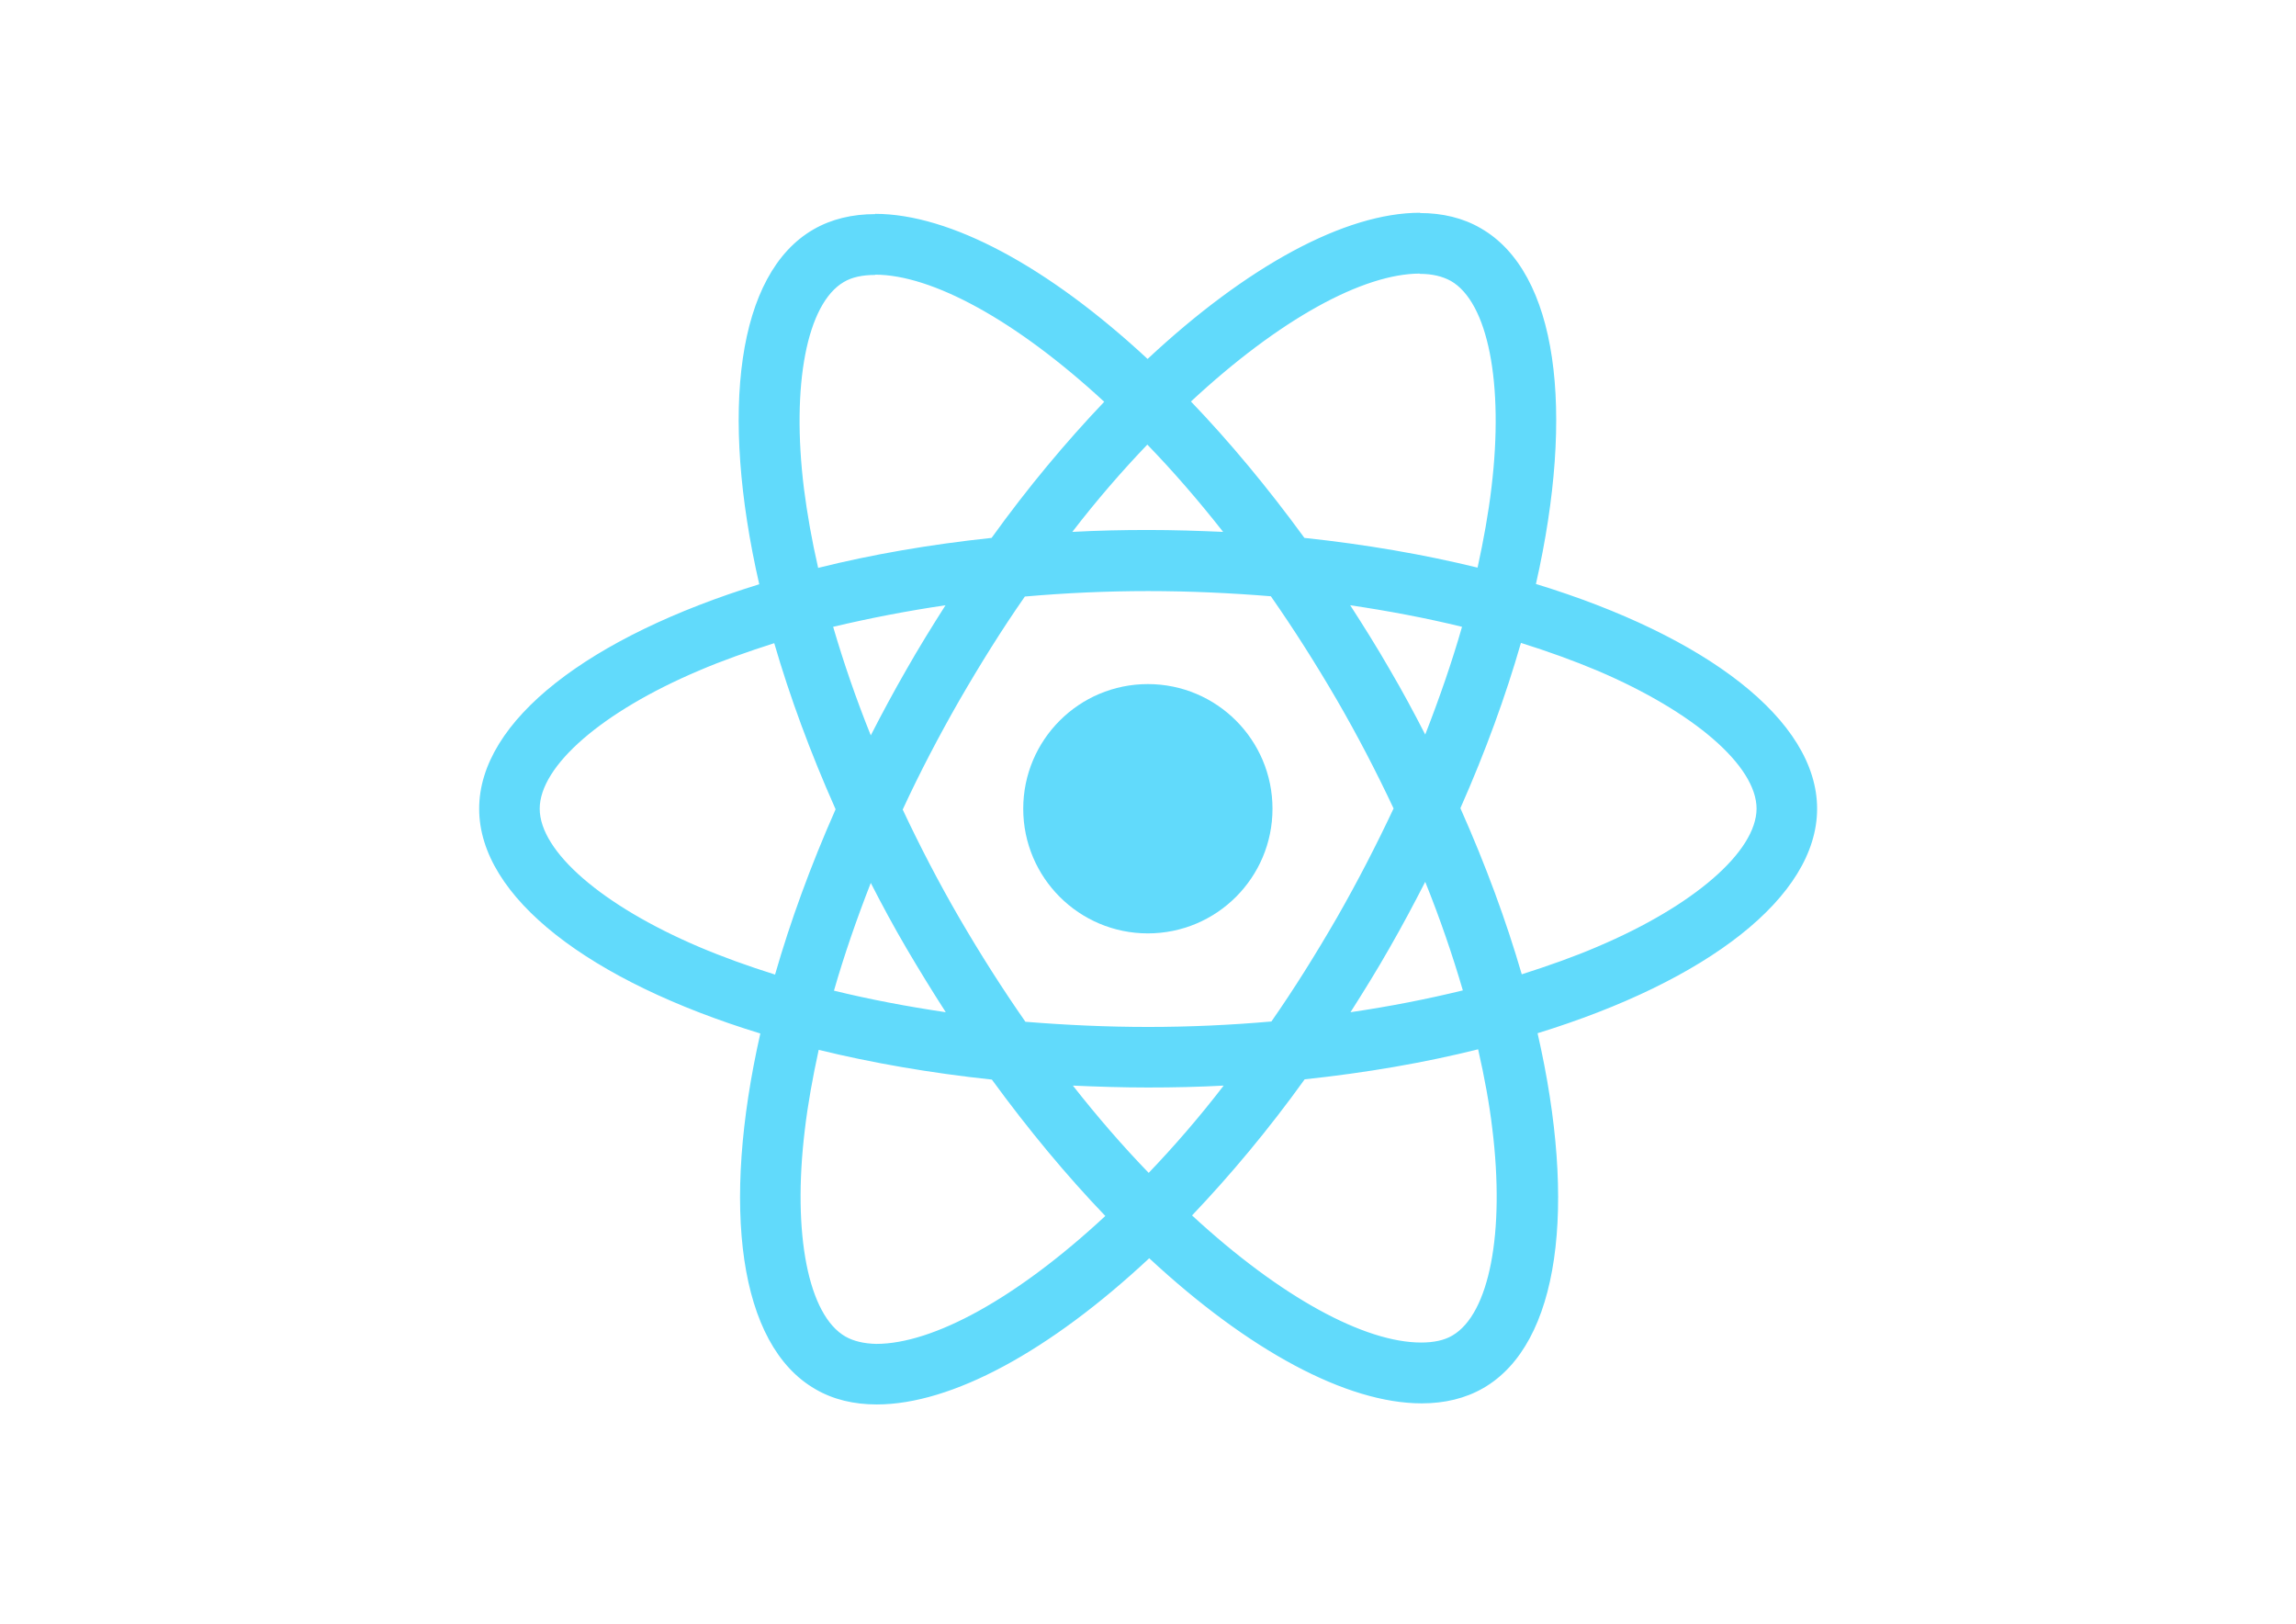
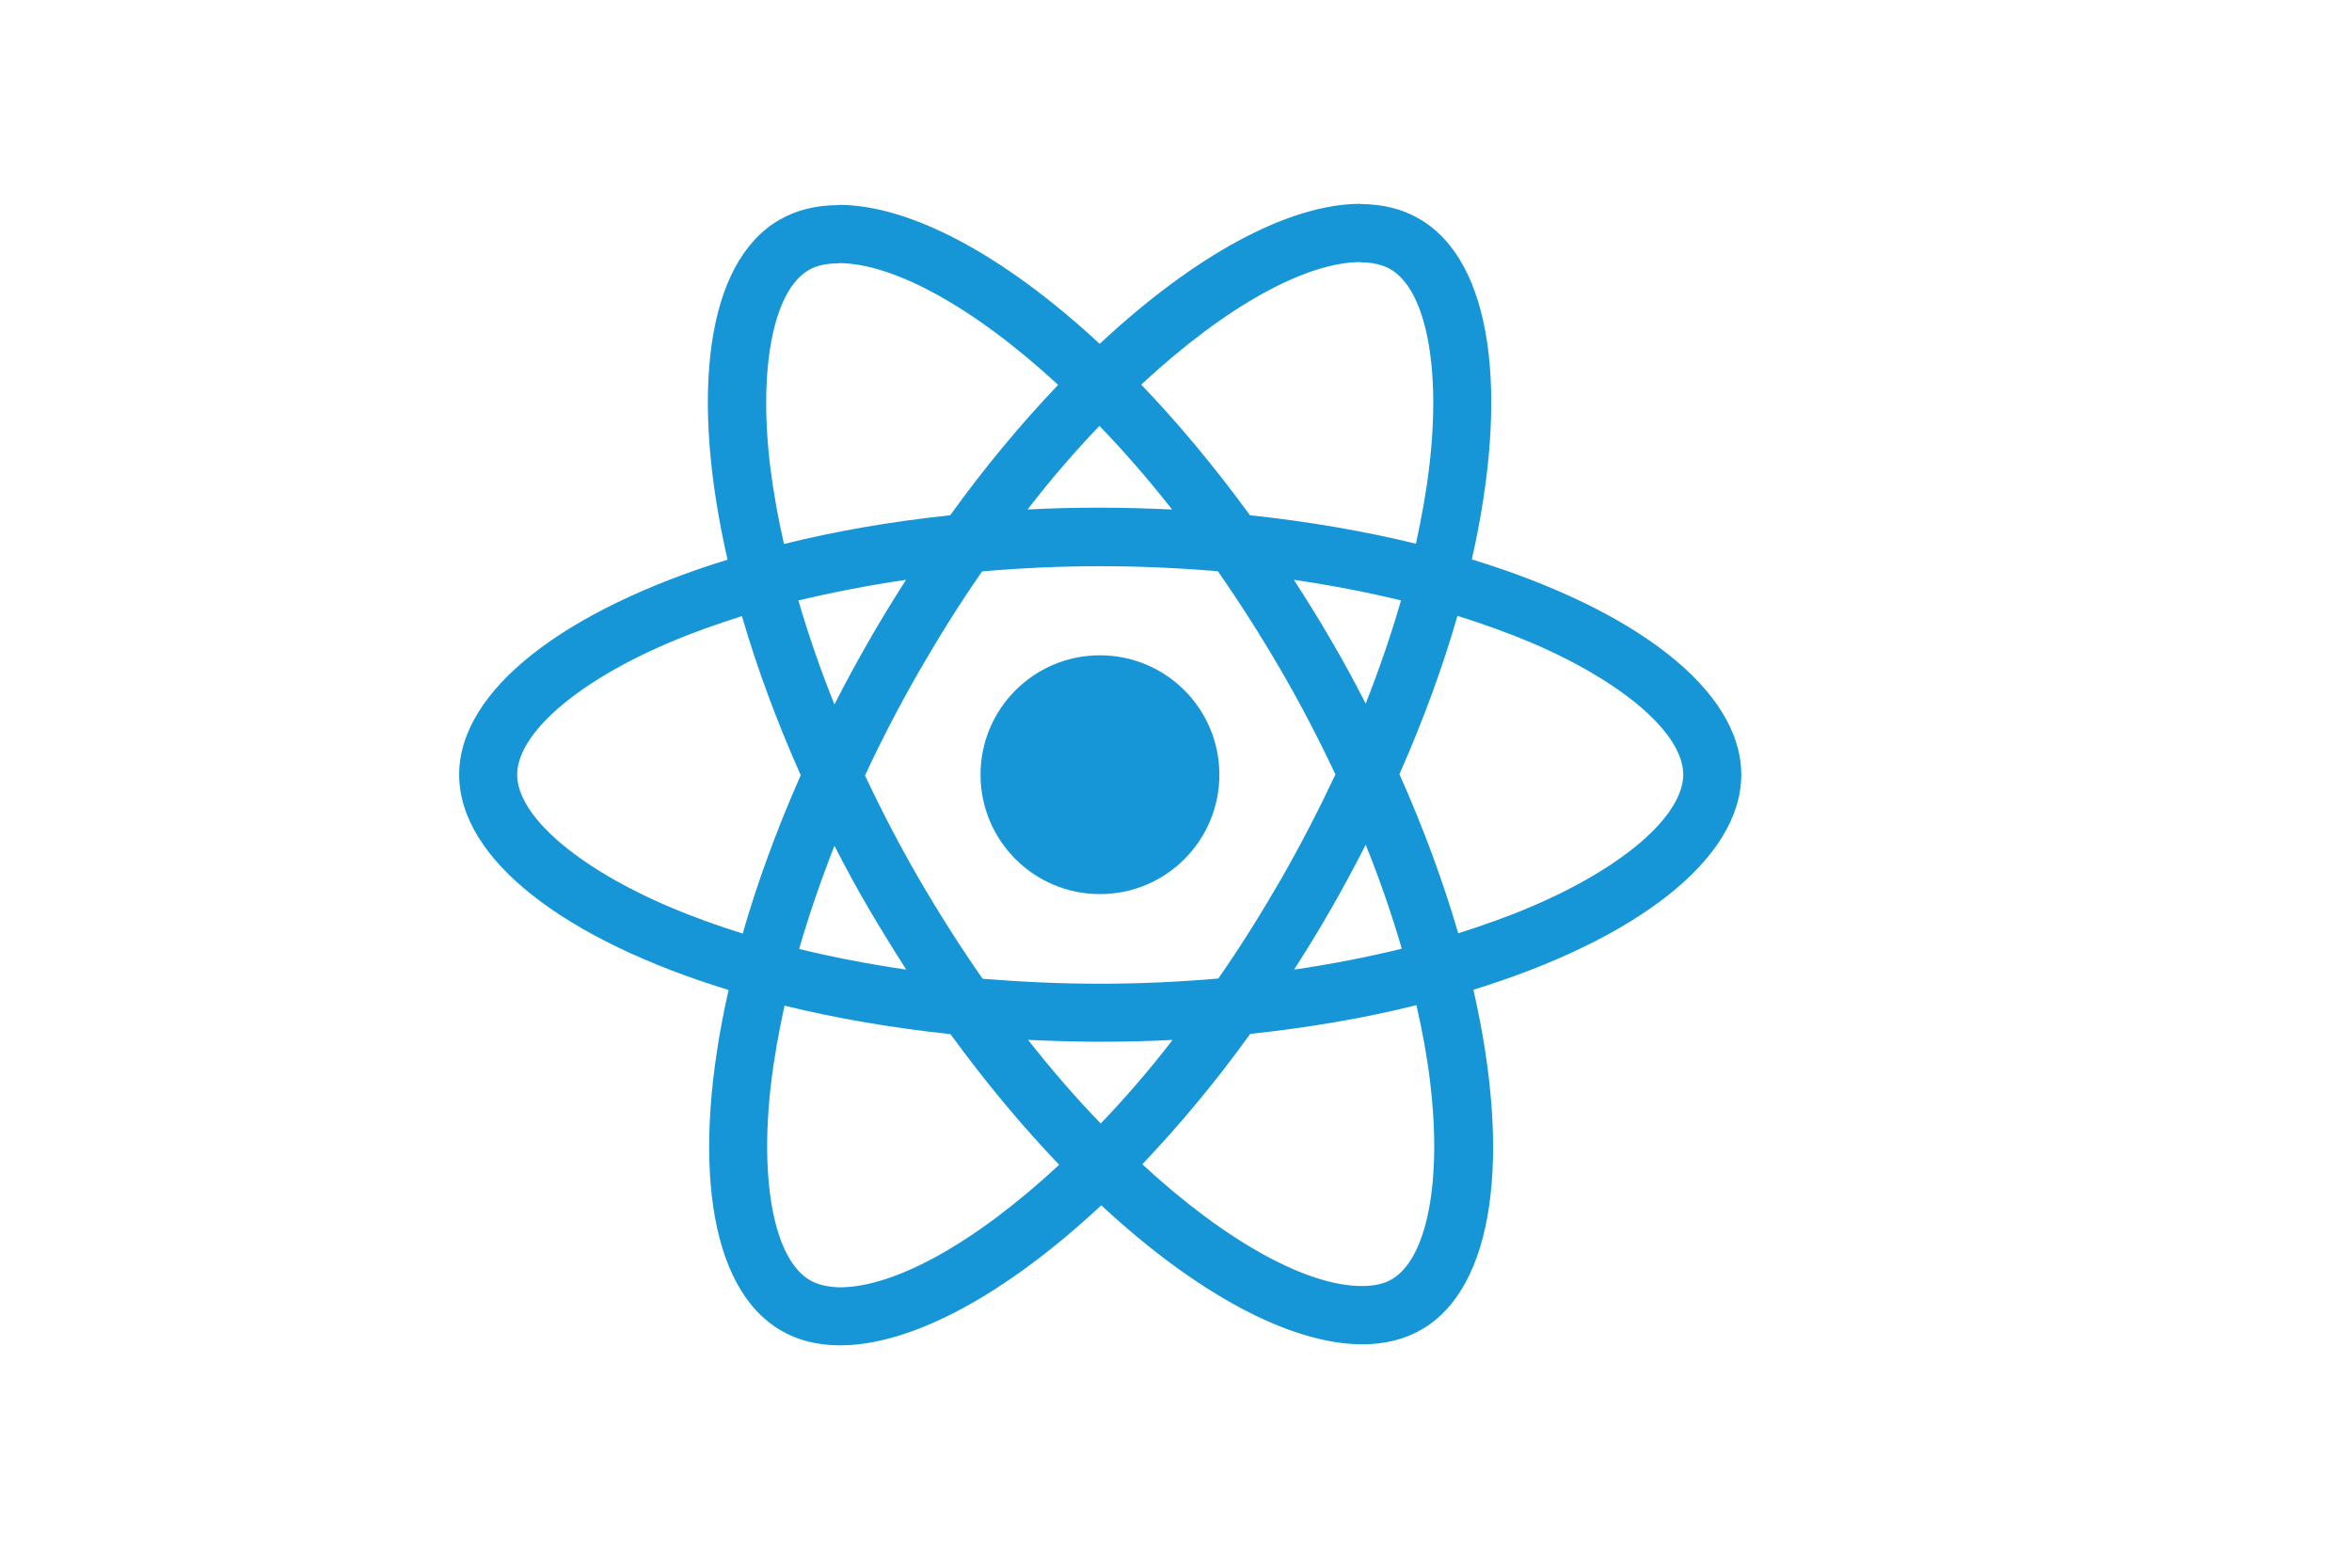
- <svg xmlns="http://www.w3.org/2000/svg" viewBox="0 0 841.9 595.3">
-   <g fill="#61DAFB">
+ <svg xmlns="http://www.w3.org/2000/svg" viewBox="0 0 900 600">
+   <g fill="#1796D7">
    <path d="M666.3 296.5c0-32.5-40.7-63.3-103.1-82.4 14.4-63.6 8-114.2-20.2-130.4-6.5-3.8-14.1-5.6-22.4-5.6v22.3c4.6 0 8.3.9 11.4 2.6 13.6 7.8 19.5 37.5 14.9 75.7-1.1 9.4-2.9 19.3-5.1 29.4-19.6-4.8-41-8.5-63.5-10.9-13.5-18.5-27.5-35.3-41.6-50 32.6-30.3 63.2-46.9 84-46.9V78c-27.5 0-63.5 19.6-99.9 53.6-36.4-33.8-72.4-53.2-99.9-53.2v22.3c20.7 0 51.4 16.5 84 46.6-14 14.7-28 31.4-41.3 49.9-22.6 2.4-44 6.1-63.6 11-2.3-10-4-19.7-5.2-29-4.7-38.2 1.1-67.9 14.6-75.8 3-1.8 6.9-2.6 11.5-2.6V78.5c-8.4 0-16 1.8-22.6 5.6-28.1 16.2-34.4 66.7-19.9 130.1-62.2 19.2-102.7 49.9-102.7 82.3 0 32.5 40.7 63.3 103.1 82.4-14.4 63.6-8 114.2 20.2 130.4 6.5 3.8 14.1 5.6 22.5 5.6 27.5 0 63.5-19.6 99.9-53.6 36.4 33.8 72.4 53.2 99.9 53.2 8.4 0 16-1.8 22.6-5.6 28.1-16.2 34.4-66.7 19.9-130.1 62-19.1 102.5-49.9 102.5-82.3zm-130.2-66.7c-3.7 12.9-8.3 26.2-13.5 39.5-4.1-8-8.4-16-13.1-24-4.6-8-9.5-15.8-14.4-23.4 14.2 2.1 27.9 4.7 41 7.9zm-45.8 106.5c-7.8 13.5-15.8 26.3-24.1 38.2-14.9 1.3-30 2-45.2 2-15.1 0-30.2-.7-45-1.9-8.3-11.9-16.4-24.6-24.2-38-7.6-13.1-14.5-26.4-20.8-39.8 6.2-13.4 13.2-26.8 20.7-39.9 7.8-13.5 15.8-26.3 24.1-38.2 14.9-1.3 30-2 45.2-2 15.1 0 30.2.7 45 1.9 8.3 11.9 16.4 24.6 24.2 38 7.6 13.1 14.5 26.4 20.8 39.8-6.3 13.4-13.2 26.8-20.7 39.9zm32.3-13c5.4 13.4 10 26.8 13.8 39.8-13.1 3.2-26.9 5.9-41.2 8 4.9-7.7 9.8-15.6 14.4-23.7 4.6-8 8.9-16.1 13-24.1zM421.2 430c-9.3-9.6-18.6-20.3-27.8-32 9 .4 18.2.7 27.5.7 9.4 0 18.7-.2 27.8-.7-9 11.7-18.3 22.4-27.5 32zm-74.4-58.9c-14.2-2.1-27.9-4.7-41-7.9 3.7-12.9 8.3-26.2 13.5-39.5 4.1 8 8.4 16 13.1 24 4.7 8 9.5 15.8 14.4 23.4zM420.7 163c9.3 9.6 18.6 20.3 27.8 32-9-.4-18.2-.7-27.5-.7-9.4 0-18.7.2-27.8.7 9-11.7 18.3-22.4 27.5-32zm-74 58.9c-4.9 7.7-9.8 15.6-14.4 23.7-4.6 8-8.9 16-13 24-5.4-13.4-10-26.8-13.8-39.8 13.1-3.1 26.9-5.8 41.2-7.9zm-90.5 125.2c-35.4-15.1-58.3-34.9-58.3-50.6 0-15.7 22.9-35.6 58.3-50.6 8.6-3.7 18-7 27.7-10.1 5.7 19.6 13.2 40 22.5 60.9-9.2 20.8-16.6 41.1-22.2 60.6-9.9-3.1-19.3-6.5-28-10.2zM310 490c-13.6-7.8-19.5-37.5-14.9-75.7 1.1-9.4 2.9-19.3 5.1-29.4 19.6 4.8 41 8.5 63.5 10.9 13.5 18.5 27.5 35.3 41.6 50-32.6 30.3-63.2 46.9-84 46.9-4.5-.1-8.3-1-11.3-2.7zm237.2-76.2c4.7 38.2-1.1 67.9-14.6 75.8-3 1.8-6.9 2.6-11.5 2.6-20.7 0-51.4-16.5-84-46.6 14-14.7 28-31.4 41.3-49.9 22.6-2.4 44-6.1 63.6-11 2.3 10.1 4.1 19.8 5.2 29.1zm38.5-66.7c-8.6 3.7-18 7-27.7 10.1-5.7-19.6-13.2-40-22.5-60.9 9.2-20.8 16.6-41.1 22.2-60.6 9.9 3.1 19.3 6.5 28.1 10.2 35.4 15.1 58.3 34.9 58.3 50.6-.1 15.7-23 35.6-58.4 50.6zM320.8 78.4z" />
    <circle cx="420.9" cy="296.5" r="45.7" />
    <path d="M520.5 78.1z" />
  </g>
</svg>
